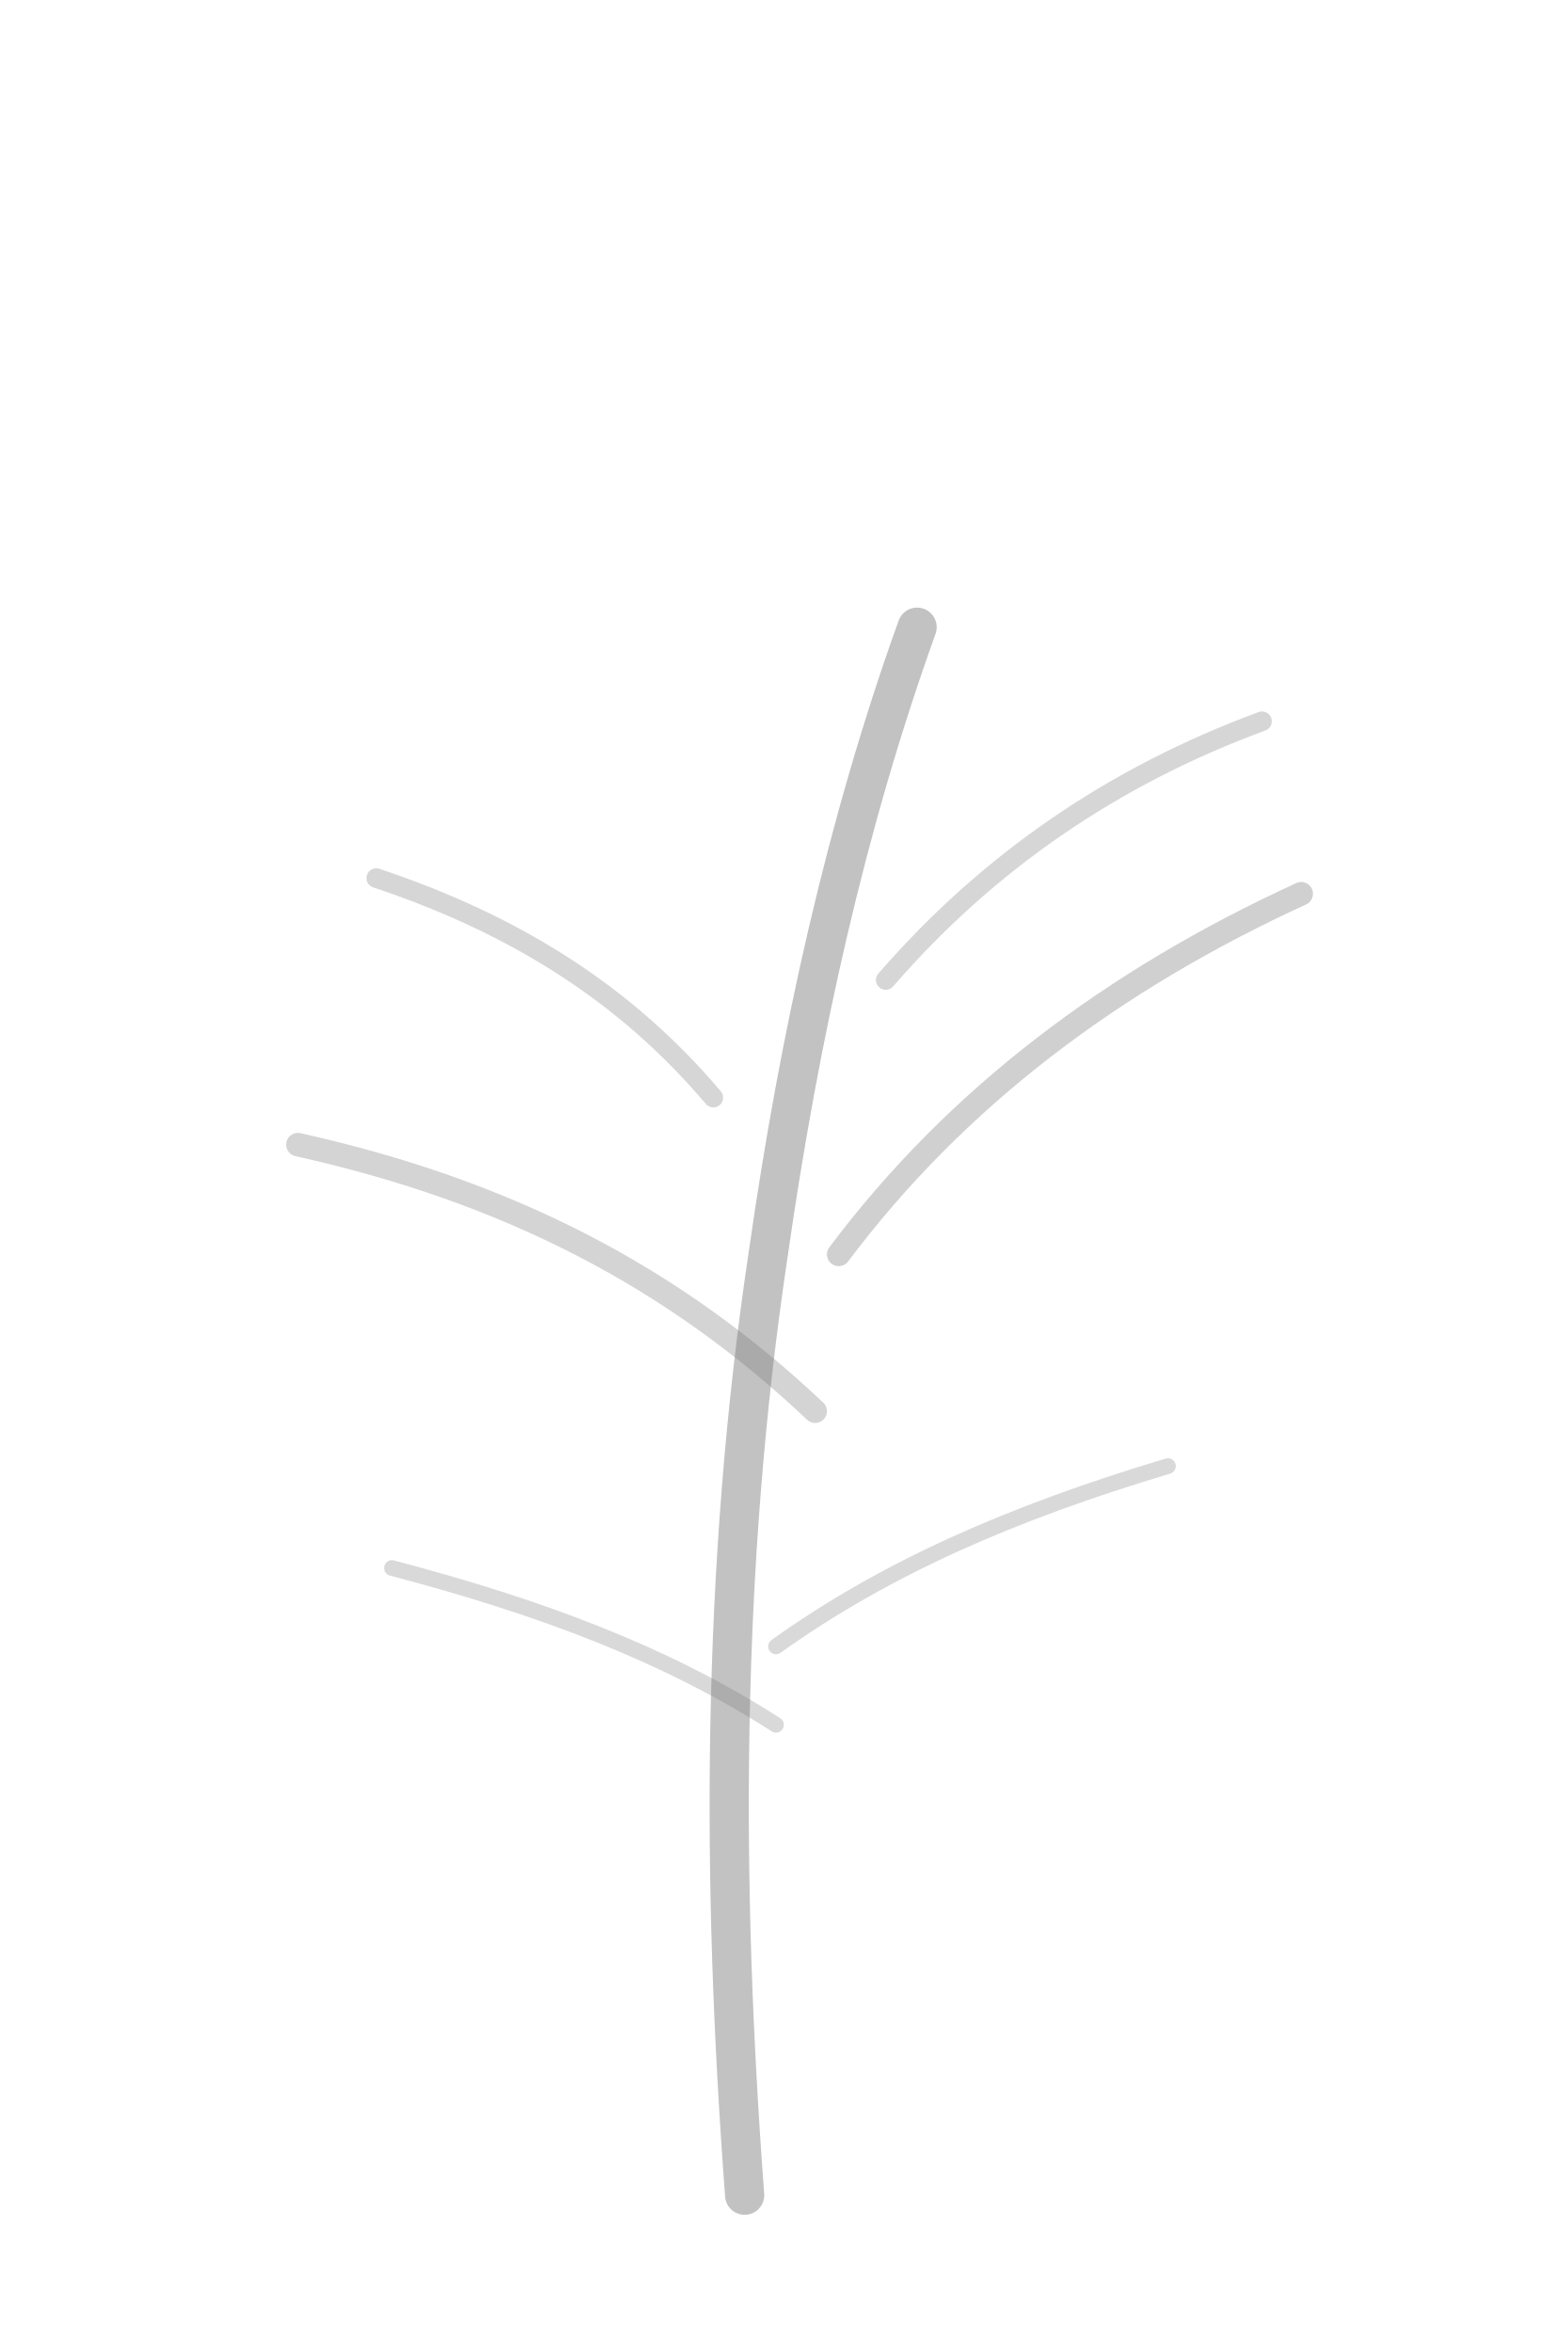
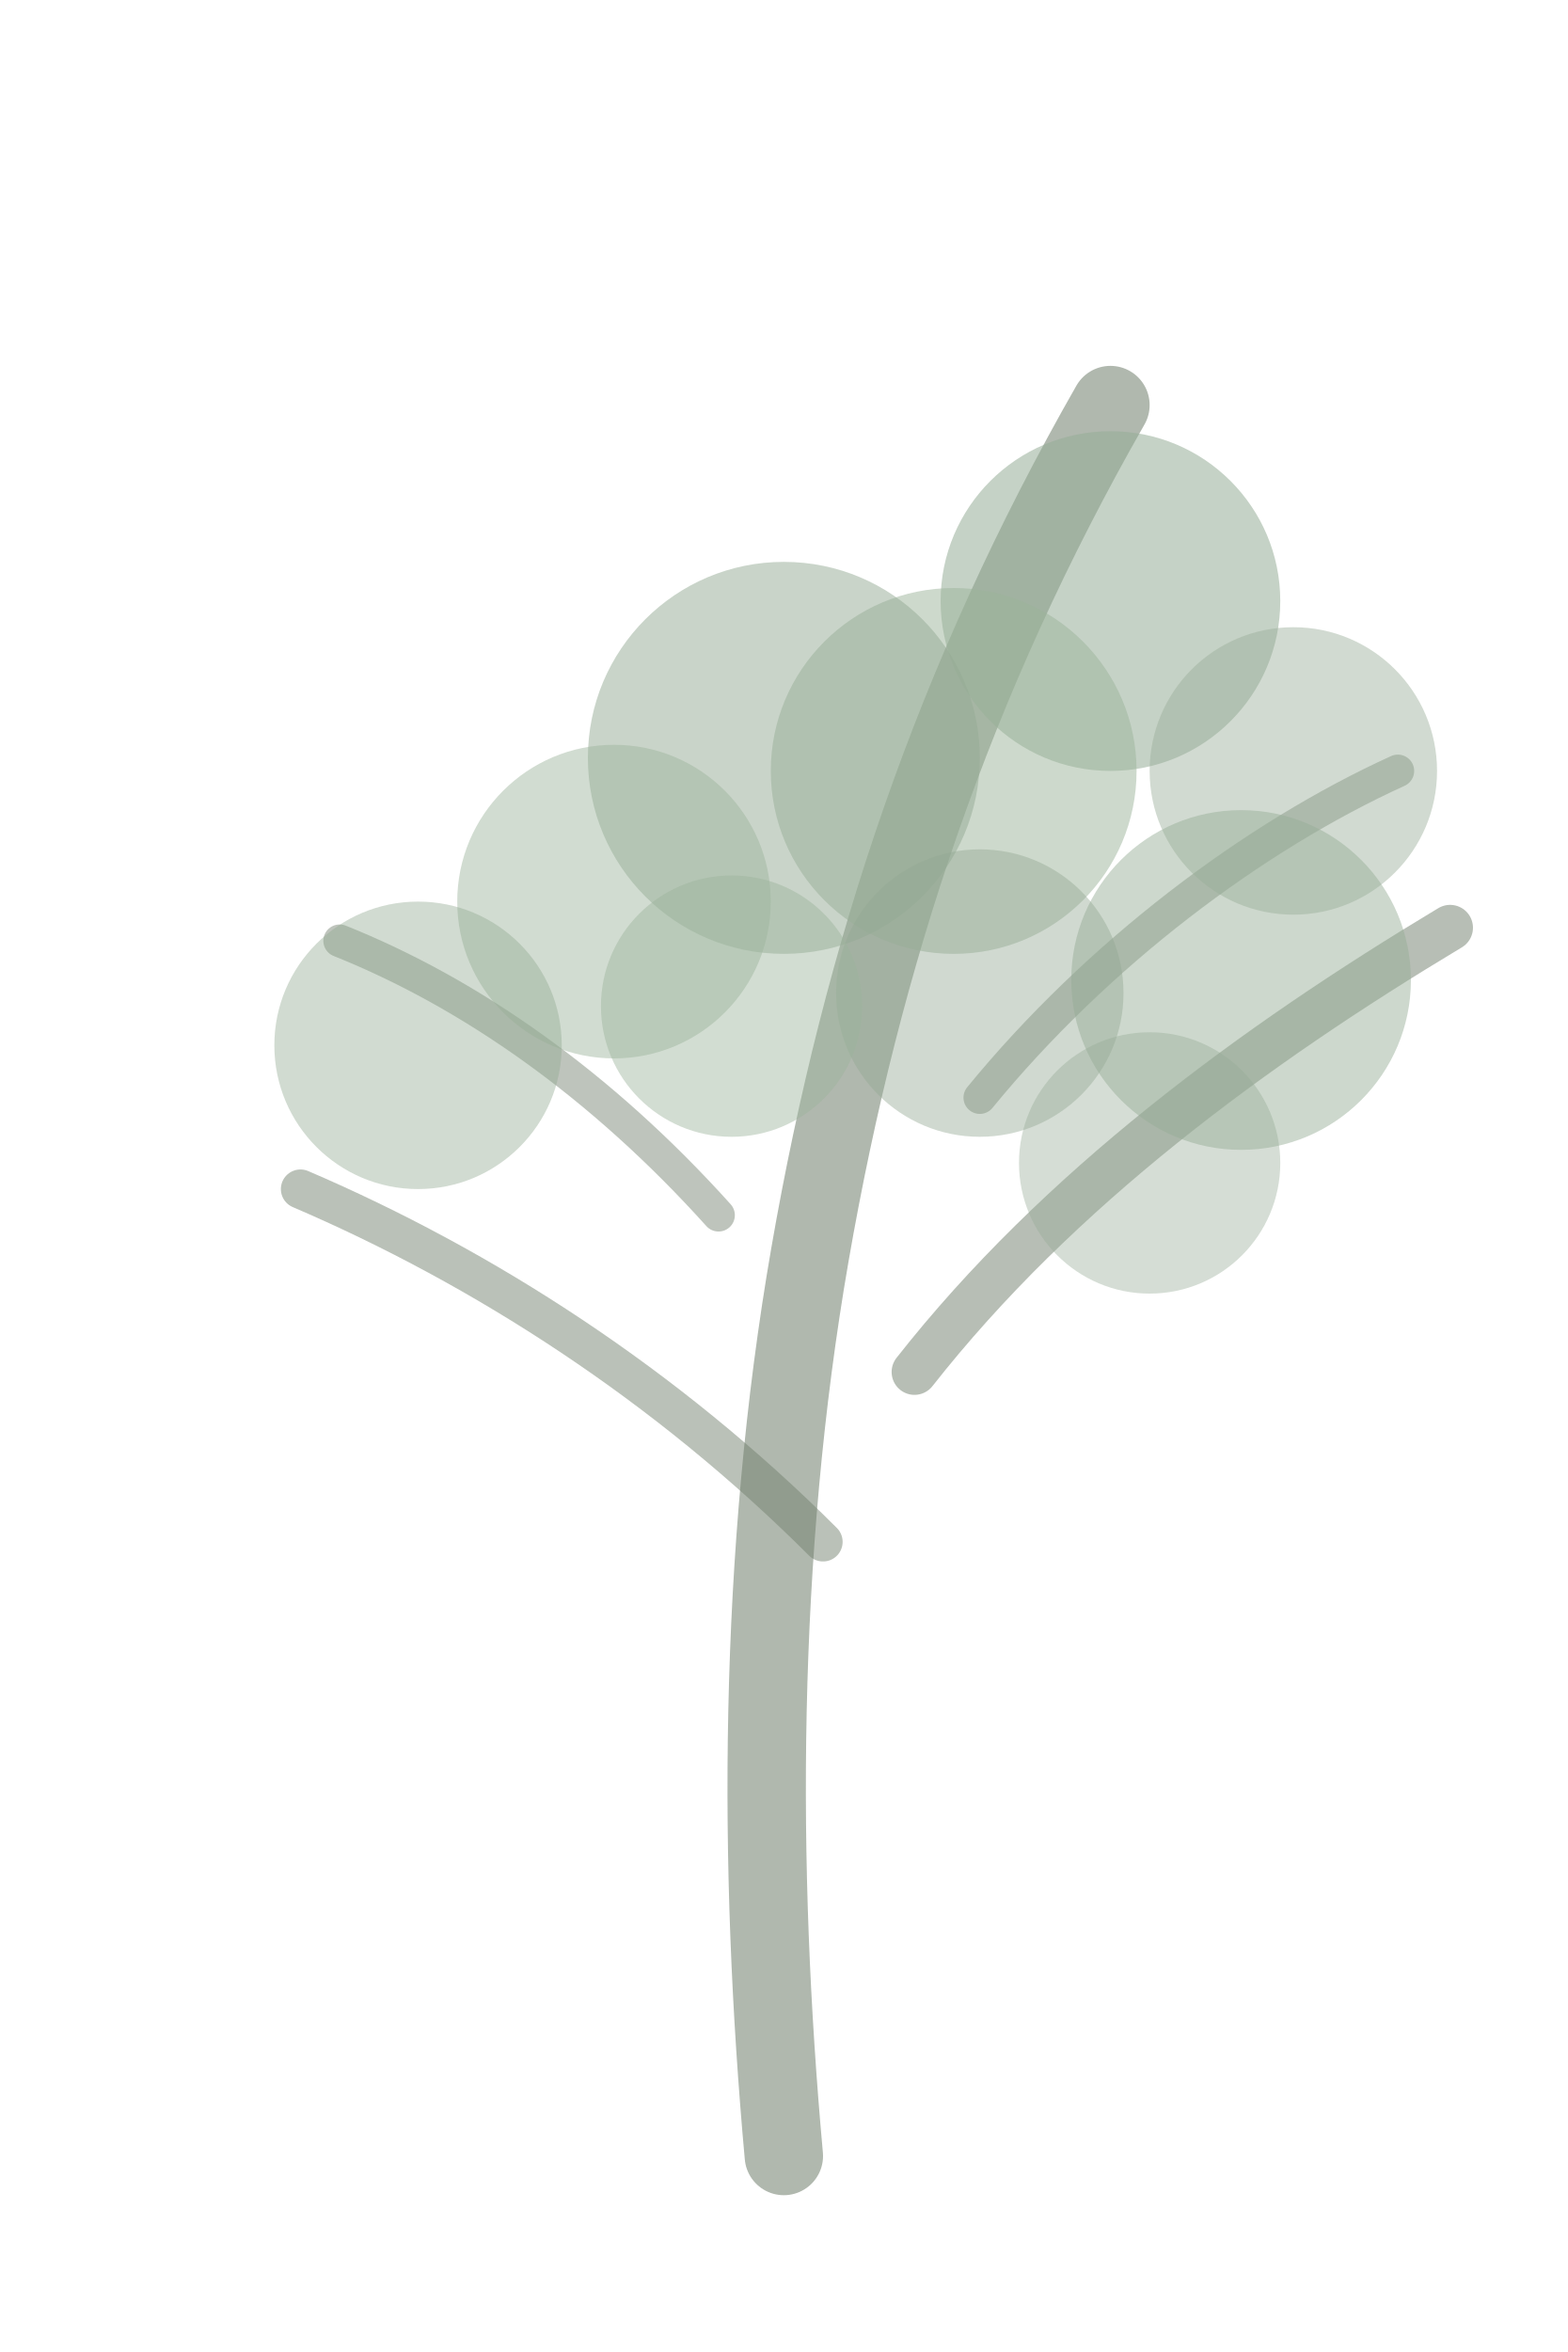
- <svg xmlns="http://www.w3.org/2000/svg" viewBox="0 0 400 600" fill="none">
-   <path d="M190 560c-6-80-6-160 6-240 8-56 20-110 38-160" stroke="#777" stroke-width="10" stroke-linecap="round" opacity="0.45" />
-   <path d="M214 320c30-40 70-70 118-92" stroke="#777" stroke-width="6" stroke-linecap="round" opacity="0.35" />
-   <path d="M208 360c-36-34-78-56-132-68" stroke="#777" stroke-width="6" stroke-linecap="round" opacity="0.32" />
-   <path d="M226 250c26-30 58-52 96-66" stroke="#777" stroke-width="5" stroke-linecap="round" opacity="0.3" />
-   <path d="M182 280c-22-26-50-44-86-56" stroke="#777" stroke-width="5" stroke-linecap="round" opacity="0.3" />
-   <path d="M198 420c28-20 60-34 100-46" stroke="#777" stroke-width="4" stroke-linecap="round" opacity="0.28" />
-   <path d="M198 440c-28-18-60-30-98-40" stroke="#777" stroke-width="4" stroke-linecap="round" opacity="0.28" />
+ <svg xmlns="http://www.w3.org/2000/svg" viewBox="0 0 240 360" fill="none">
+   <path d="M120 330C116 286 116 238 124 192C132 146 146 104 170 62" stroke="#6f7d6b" stroke-width="12" stroke-linecap="round" opacity="0.55" />
+   <path d="M140 210C162 182 192 160 222 142" stroke="#6f7d6b" stroke-width="7" stroke-linecap="round" opacity="0.5" />
+   <path d="M126 236C102 212 74 194 46 182" stroke="#6f7d6b" stroke-width="6" stroke-linecap="round" opacity="0.48" />
+   <path d="M150 168C168 146 192 128 214 118" stroke="#6f7d6b" stroke-width="5" stroke-linecap="round" opacity="0.45" />
+   <path d="M110 186C92 166 72 152 52 144" stroke="#6f7d6b" stroke-width="5" stroke-linecap="round" opacity="0.45" />
+   <circle cx="170" cy="92" r="26" fill="#96ad97" opacity="0.55" />
+   <circle cx="146" cy="118" r="28" fill="#9bb39a" opacity="0.5" />
+   <circle cx="198" cy="118" r="22" fill="#9aad98" opacity="0.45" />
+   <circle cx="120" cy="116" r="30" fill="#94aa94" opacity="0.5" />
+   <circle cx="94" cy="138" r="24" fill="#9bb39a" opacity="0.46" />
+   <circle cx="64" cy="160" r="22" fill="#92a991" opacity="0.42" />
+   <circle cx="190" cy="150" r="26" fill="#97ae97" opacity="0.48" />
+   <circle cx="150" cy="152" r="22" fill="#93a892" opacity="0.43" />
+   <circle cx="112" cy="154" r="20" fill="#9cb39b" opacity="0.45" />
+   <circle cx="176" cy="178" r="20" fill="#95ab95" opacity="0.4" />
</svg>
